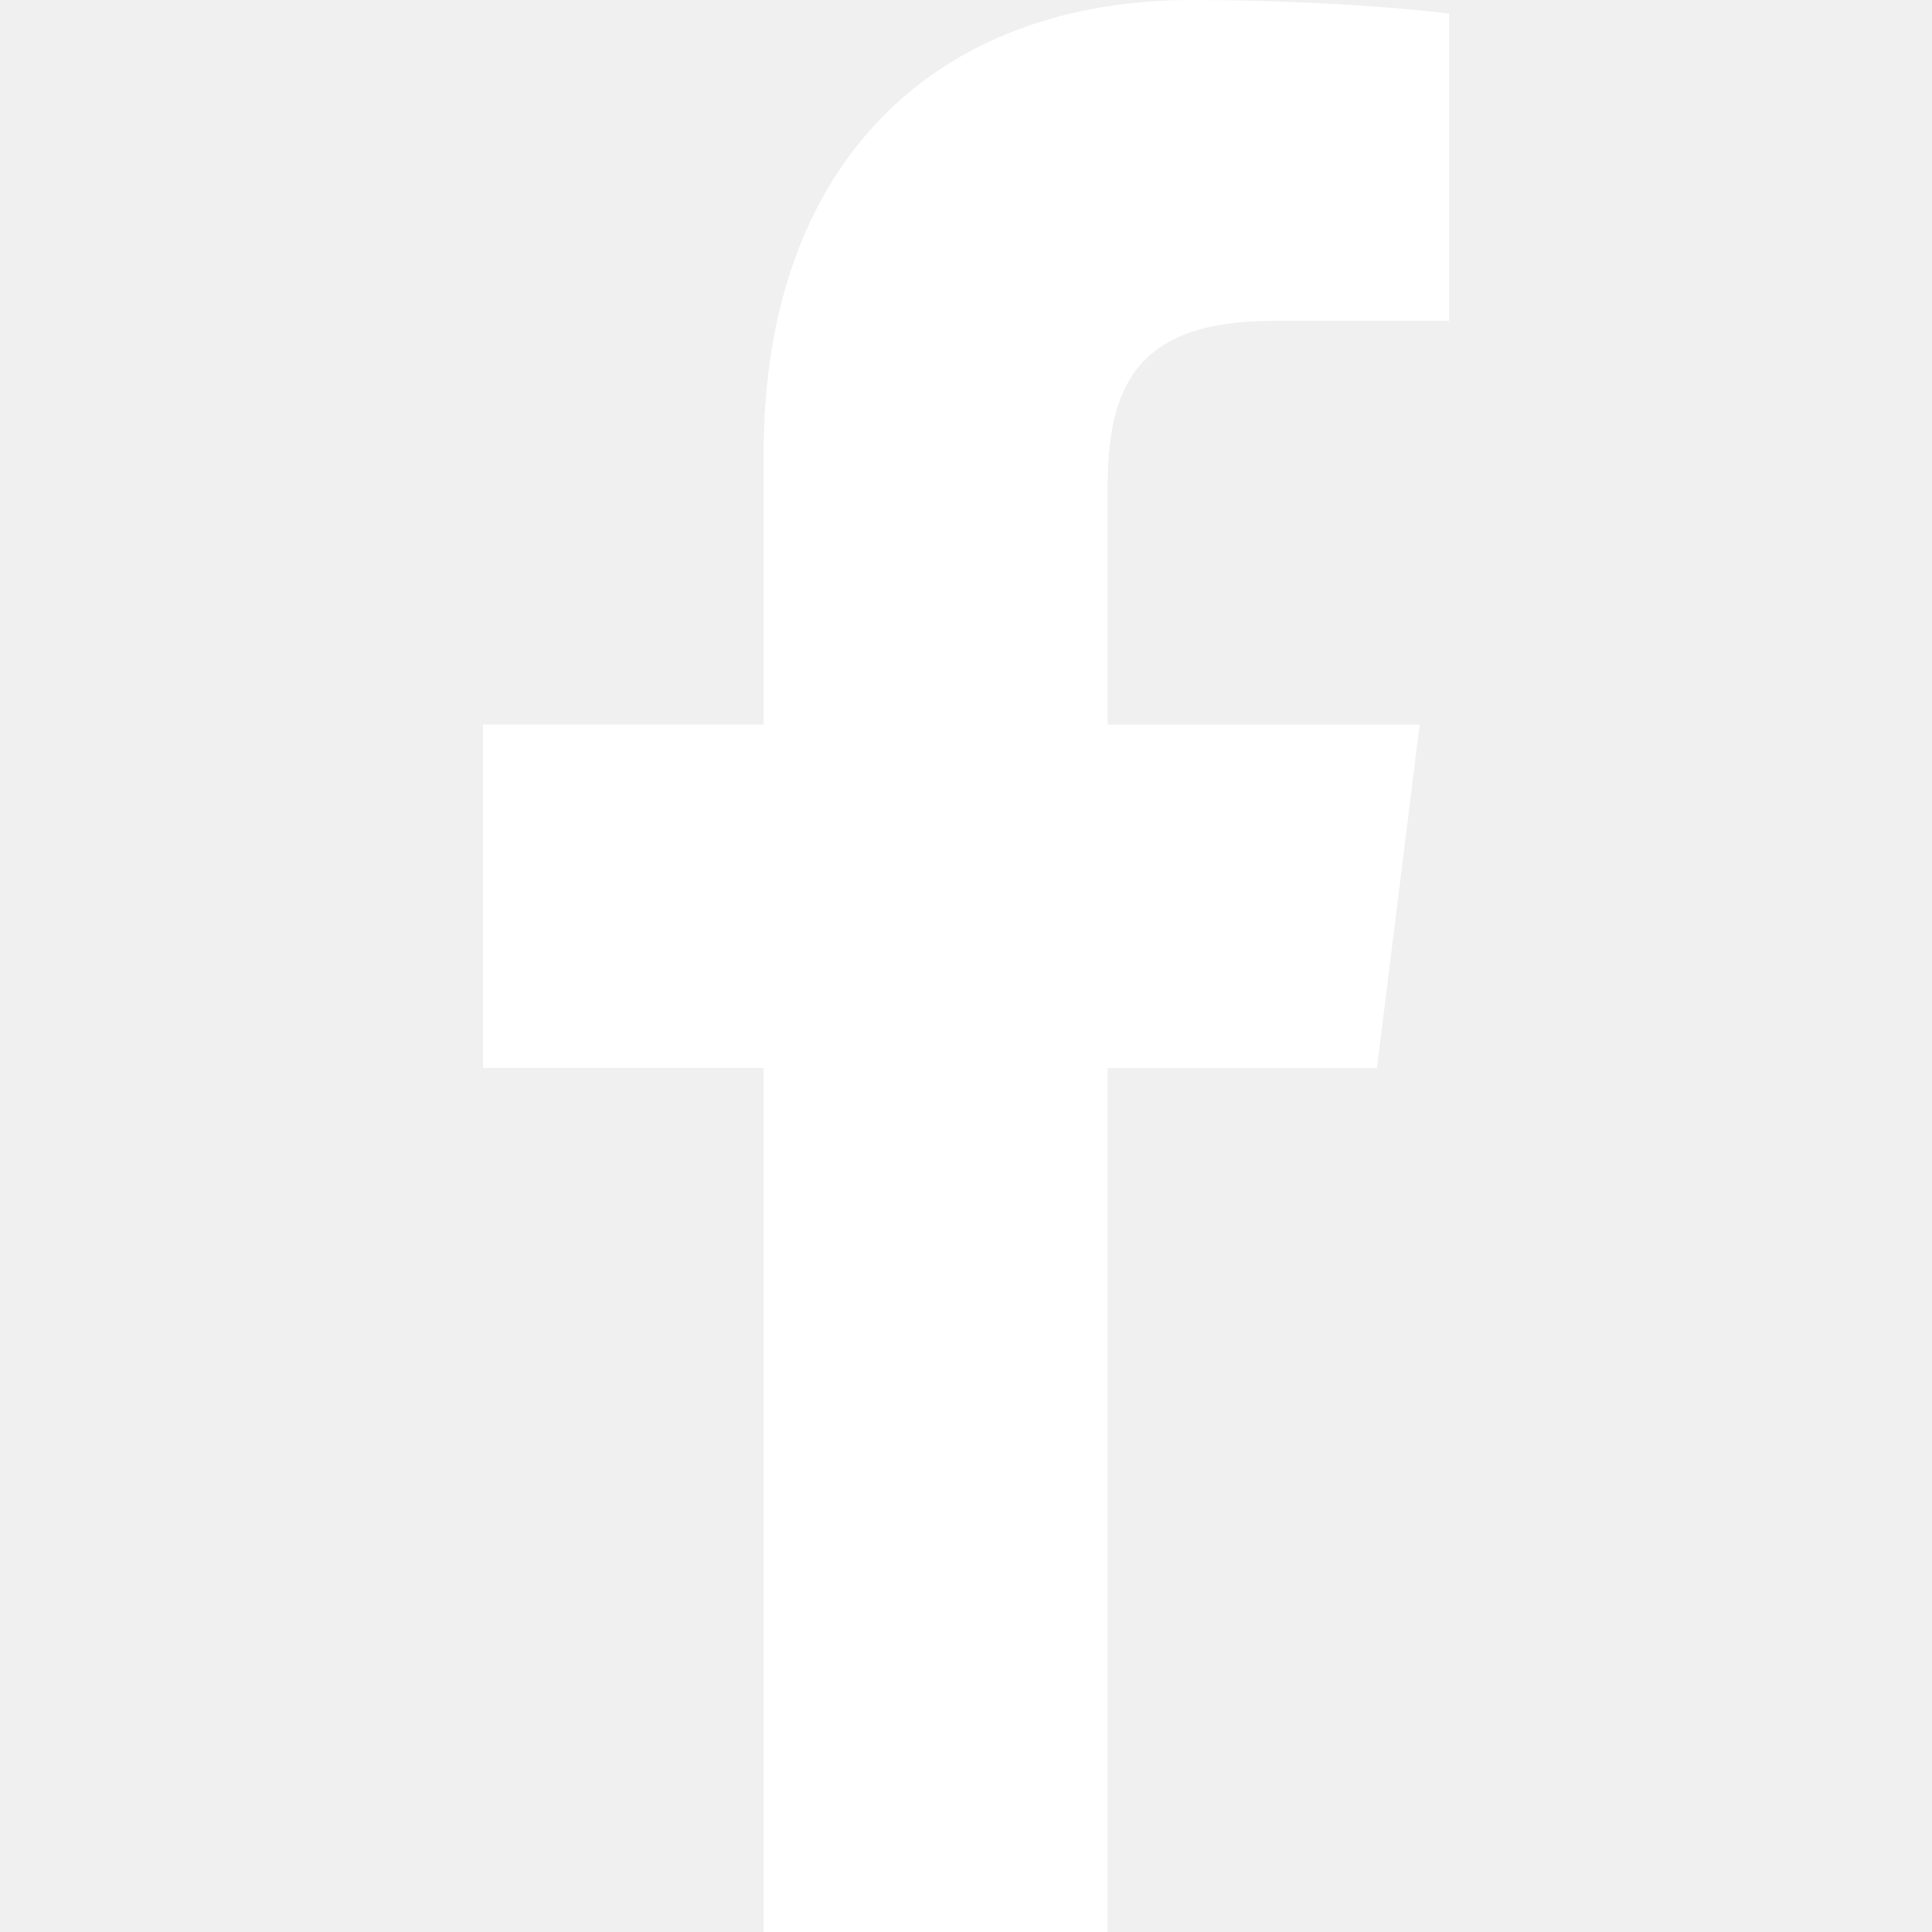
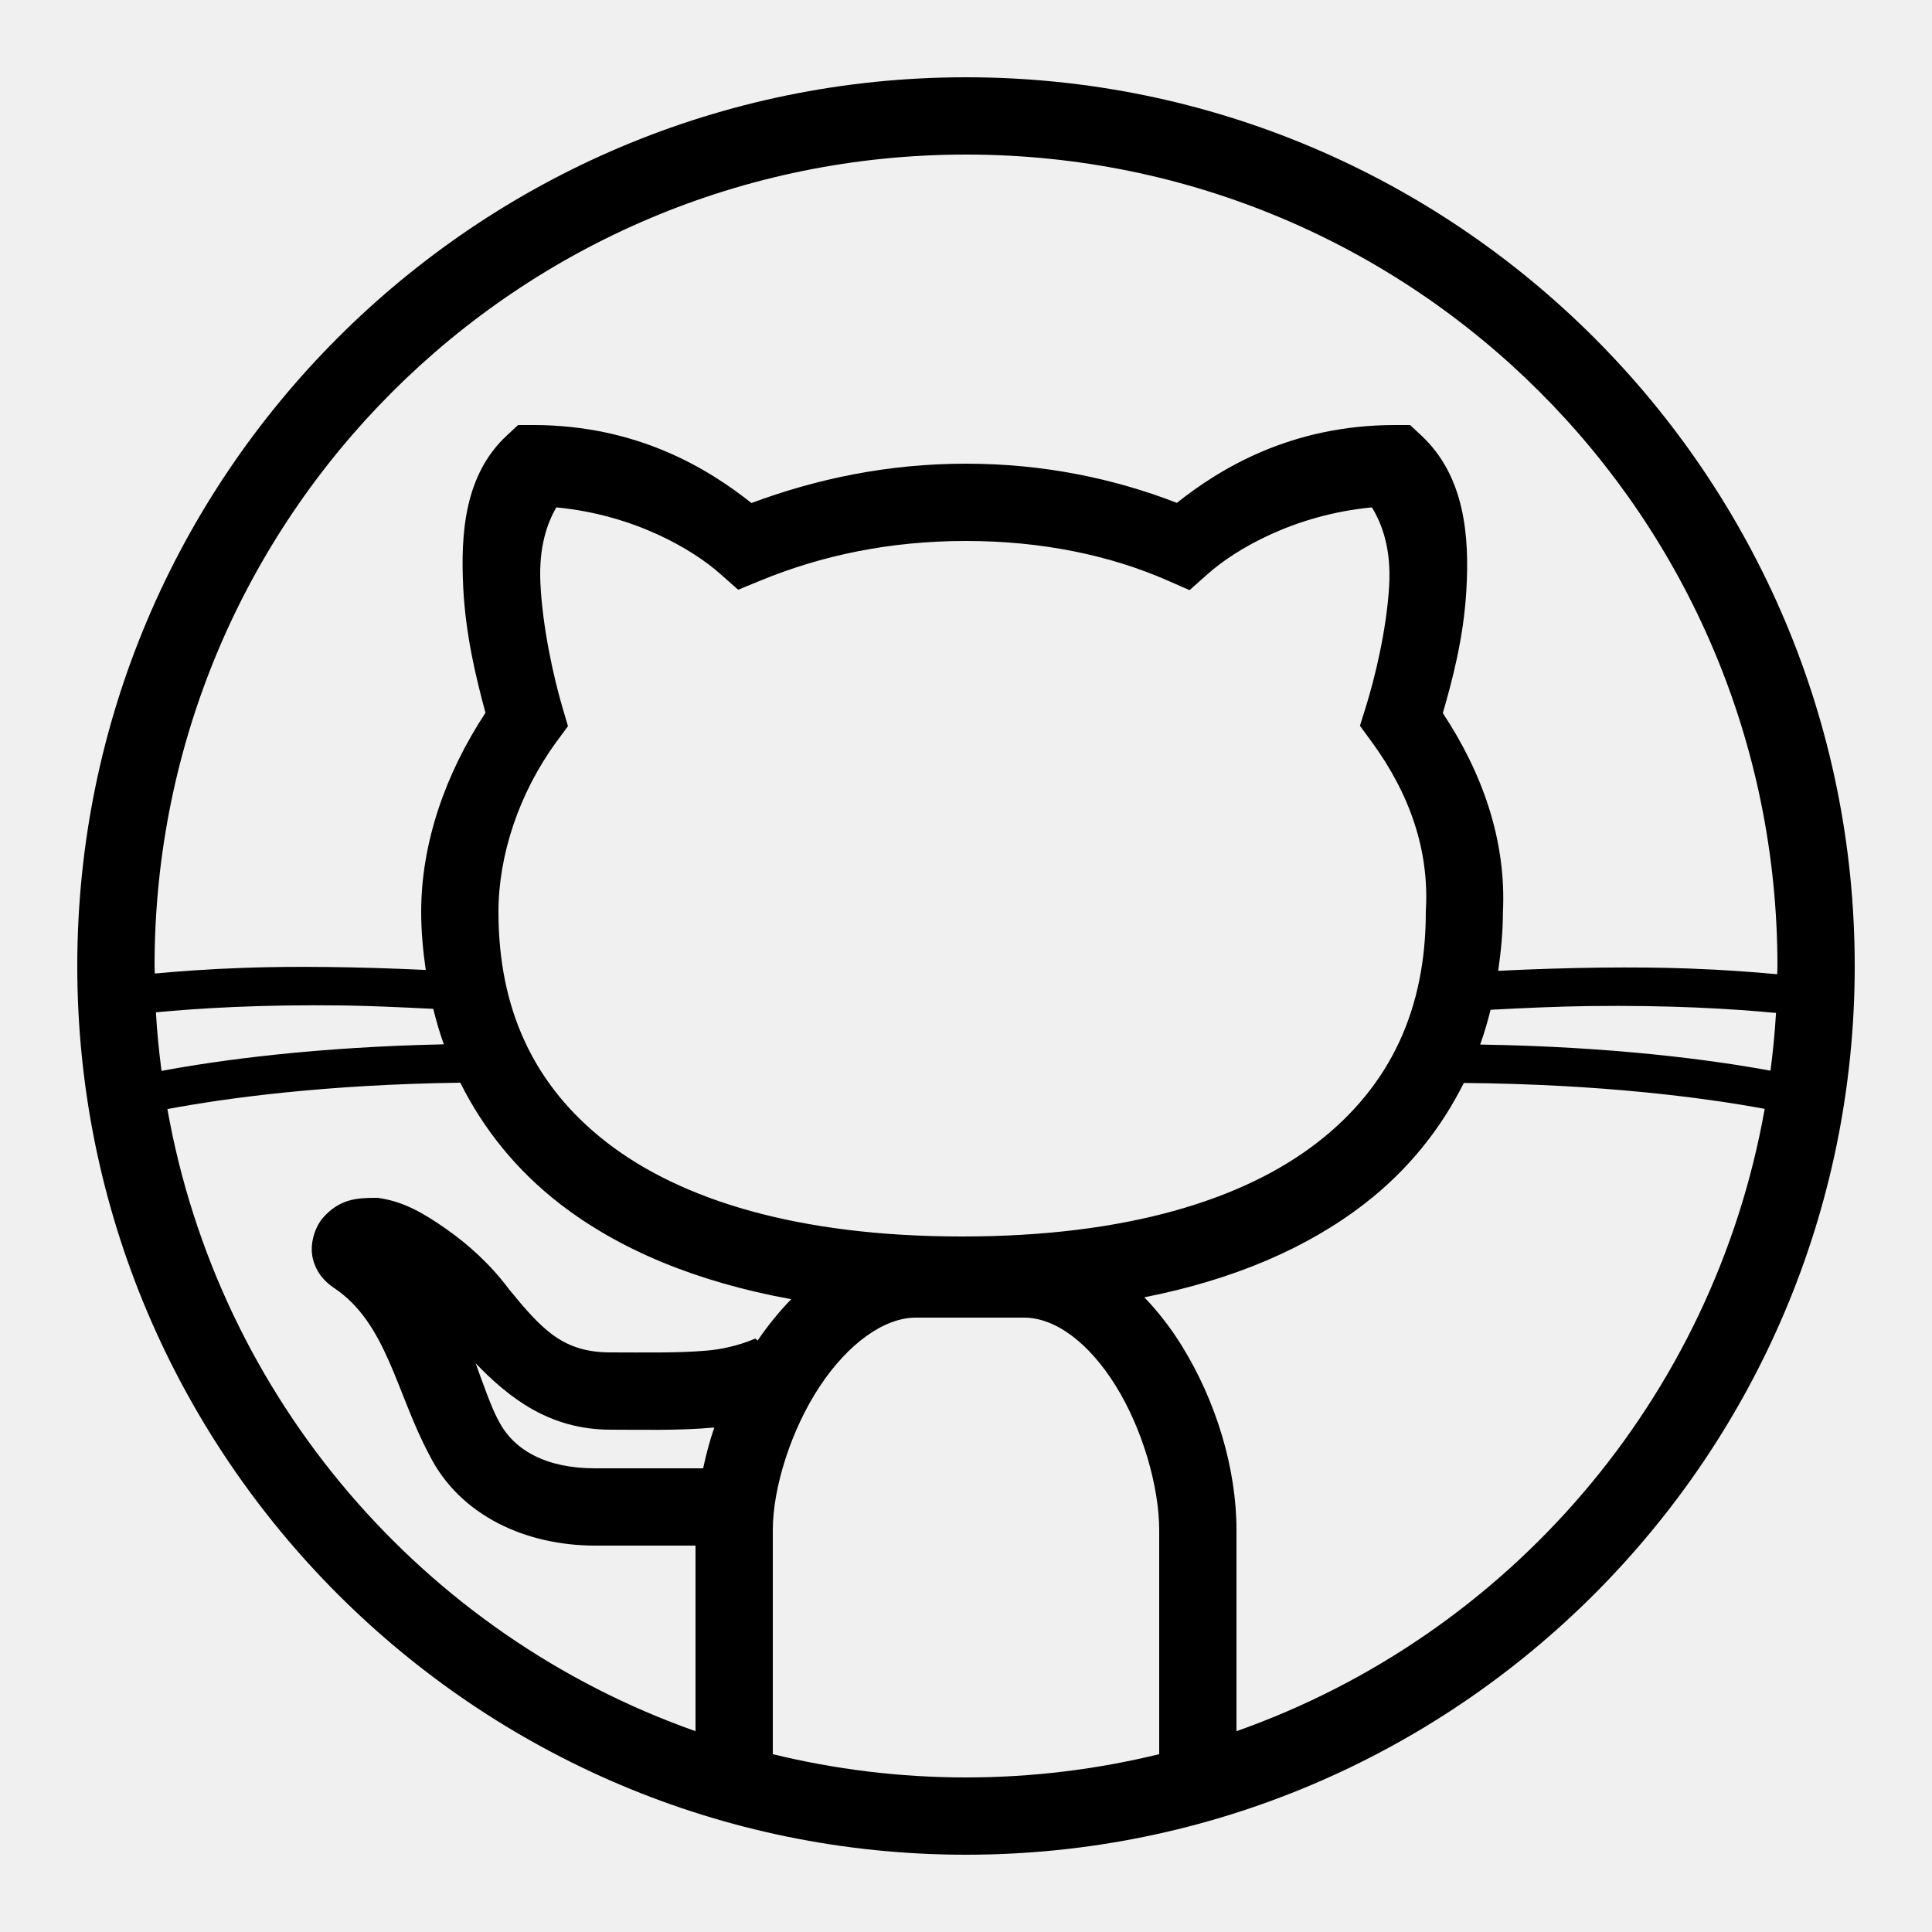
- <svg xmlns="http://www.w3.org/2000/svg" width="16" height="16" viewBox="0 0 16 16" fill="none">
-   <path d="M10.54 2.657H12.001V0.113C11.749 0.078 10.882 0 9.873 0C7.767 0 6.324 1.325 6.324 3.759V6H4V8.844H6.324V16H9.173V8.845H11.403L11.757 6.001H9.173V4.041C9.173 3.219 9.395 2.657 10.54 2.657V2.657Z" fill="white" />
+ <svg xmlns="http://www.w3.org/2000/svg" viewBox="0 0 50 50" width="700px" height="700px">
+   <path d="M 25 2 C 12.311 2 2 12.311 2 25 C 2 37.689 12.311 48 25 48 C 37.689 48 48 37.689 48 25 C 48 12.311 37.689 2 25 2 z M 25 4 C 36.607 4 46 13.393 46 25 C 46 25.071 45.995 25.142 45.994 25.213 C 45.355 25.154 44.616 25.098 43.676 25.064 C 42.347 25.017 40.672 25.031 38.773 25.125 C 38.844 24.635 38.893 24.137 38.895 23.627 C 38.991 21.754 38.363 20.002 37.34 18.455 C 37.587 17.601 37.877 16.515 37.949 15.283 C 38.032 13.879 37.911 12.322 36.783 11.27 L 36.494 11 L 36.1 11 C 33.417 11 31.58 12.123 30.457 13.014 C 28.836 12.386 27.012 12 25 12 C 22.976 12 21.136 12.391 19.447 13.018 C 18.325 12.127 16.487 11 13.801 11 L 13.408 11 L 13.119 11.268 C 12.021 12.287 11.92 13.802 11.988 15.199 C 12.049 16.432 12.322 17.552 12.564 18.447 C 11.524 20.025 10.9 21.822 10.9 23.6 C 10.9 24.111 10.948 24.61 11.018 25.102 C 9.212 25.018 7.602 25.002 6.324 25.047 C 5.385 25.08 4.645 25.136 4.006 25.195 C 4.005 25.13 4 25.065 4 25 C 4 13.393 13.393 4 25 4 z M 14.396 13.131 C 16.414 13.322 17.932 14.223 18.635 14.848 L 19.104 15.262 L 19.682 15.025 C 21.263 14.374 23.027 14 25 14 C 26.973 14 28.737 14.376 30.199 15.016 L 30.785 15.273 L 31.264 14.848 C 31.967 14.223 33.487 13.322 35.506 13.131 C 35.774 13.576 36.007 14.209 35.951 15.166 C 35.884 16.312 35.577 17.56 35.346 18.301 L 35.195 18.783 L 35.494 19.191 C 36.484 20.541 36.988 22.001 36.902 23.545 L 36.9 23.572 L 36.9 23.6 C 36.9 26.095 36.002 28.092 34.088 29.572 C 32.174 31.052 29.153 32 24.9 32 C 20.648 32 17.625 31.052 15.711 29.572 C 13.797 28.092 12.9 26.095 12.9 23.6 C 12.9 22.135 13.429 20.524 14.406 19.191 L 14.699 18.793 L 14.559 18.318 C 14.327 17.53 14.043 16.254 13.986 15.102 C 13.939 14.143 14.166 13.537 14.396 13.131 z M 8.885 26.021 C 9.591 26.031 10.401 26.069 11.213 26.109 C 11.29 26.421 11.379 26.728 11.486 27.027 C 8.179 27.097 5.705 27.43 4.18 27.715 C 4.115 27.214 4.064 26.71 4.035 26.199 C 5.162 26.092 6.751 25.994 8.885 26.021 z M 41.115 26.037 C 43.248 26.01 44.836 26.108 45.963 26.215 C 45.934 26.718 45.884 27.216 45.82 27.709 C 44.241 27.419 41.7 27.087 38.307 27.033 C 38.412 26.74 38.5 26.438 38.576 26.133 C 39.471 26.085 40.345 26.047 41.115 26.037 z M 11.912 28.02 C 12.509 29.215 13.362 30.283 14.488 31.154 C 16.029 32.346 18.032 33.178 20.477 33.623 C 20.157 33.952 19.866 34.313 19.607 34.693 L 19.547 34.641 C 19.552 34.634 19.05 34.886 18.299 34.953 C 17.548 35.02 16.622 35 15.801 35 C 14.576 35 14.036 34.421 13.174 33.367 C 12.696 32.724 12.114 32.202 11.549 31.807 C 10.97 31.401 10.476 31.116 9.865 31.014 L 9.783 31 L 9.699 31 C 9.233 31 8.781 31.034 8.359 31.516 C 8.149 31.757 8.003 32.203 8.098 32.58 C 8.192 32.958 8.431 33.19 8.645 33.332 C 10.011 34.243 10.253 36.047 11.109 37.65 C 11.909 39.244 13.636 40 15.4 40 L 18 40 L 18 44.803 C 10.968 42.321 5.665 36.205 4.332 28.703 C 5.863 28.415 8.427 28.068 11.912 28.02 z M 37.883 28.027 C 41.446 28.058 44.081 28.404 45.67 28.697 C 44.339 36.202 39.034 42.32 32 44.803 L 32 39.6 C 32 38.015 31.48 36.268 30.574 34.811 C 30.299 34.368 29.976 33.95 29.615 33.574 C 31.93 33.117 33.832 32.299 35.312 31.154 C 36.437 30.285 37.288 29.22 37.883 28.027 z M 23.699 34.1 L 26.5 34.1 C 27.313 34.1 28.18 34.747 28.875 35.865 C 29.57 36.983 30 38.484 30 39.6 L 30 45.398 C 28.397 45.789 26.724 46 25 46 C 23.276 46 21.603 45.789 20 45.398 L 20 39.6 C 20 38.509 20.468 37.011 21.209 35.889 C 21.95 34.766 22.886 34.1 23.699 34.1 z M 12.309 35.281 C 13.174 36.179 14.223 37 15.801 37 C 16.58 37 17.552 37.028 18.477 36.945 C 18.48 36.945 18.483 36.944 18.486 36.943 C 18.365 37.293 18.274 37.646 18.197 38 L 15.4 38 C 14.167 38 13.296 37.554 12.895 36.752 L 12.887 36.738 L 12.881 36.727 C 12.716 36.421 12.501 35.811 12.309 35.281 z" />
</svg>
